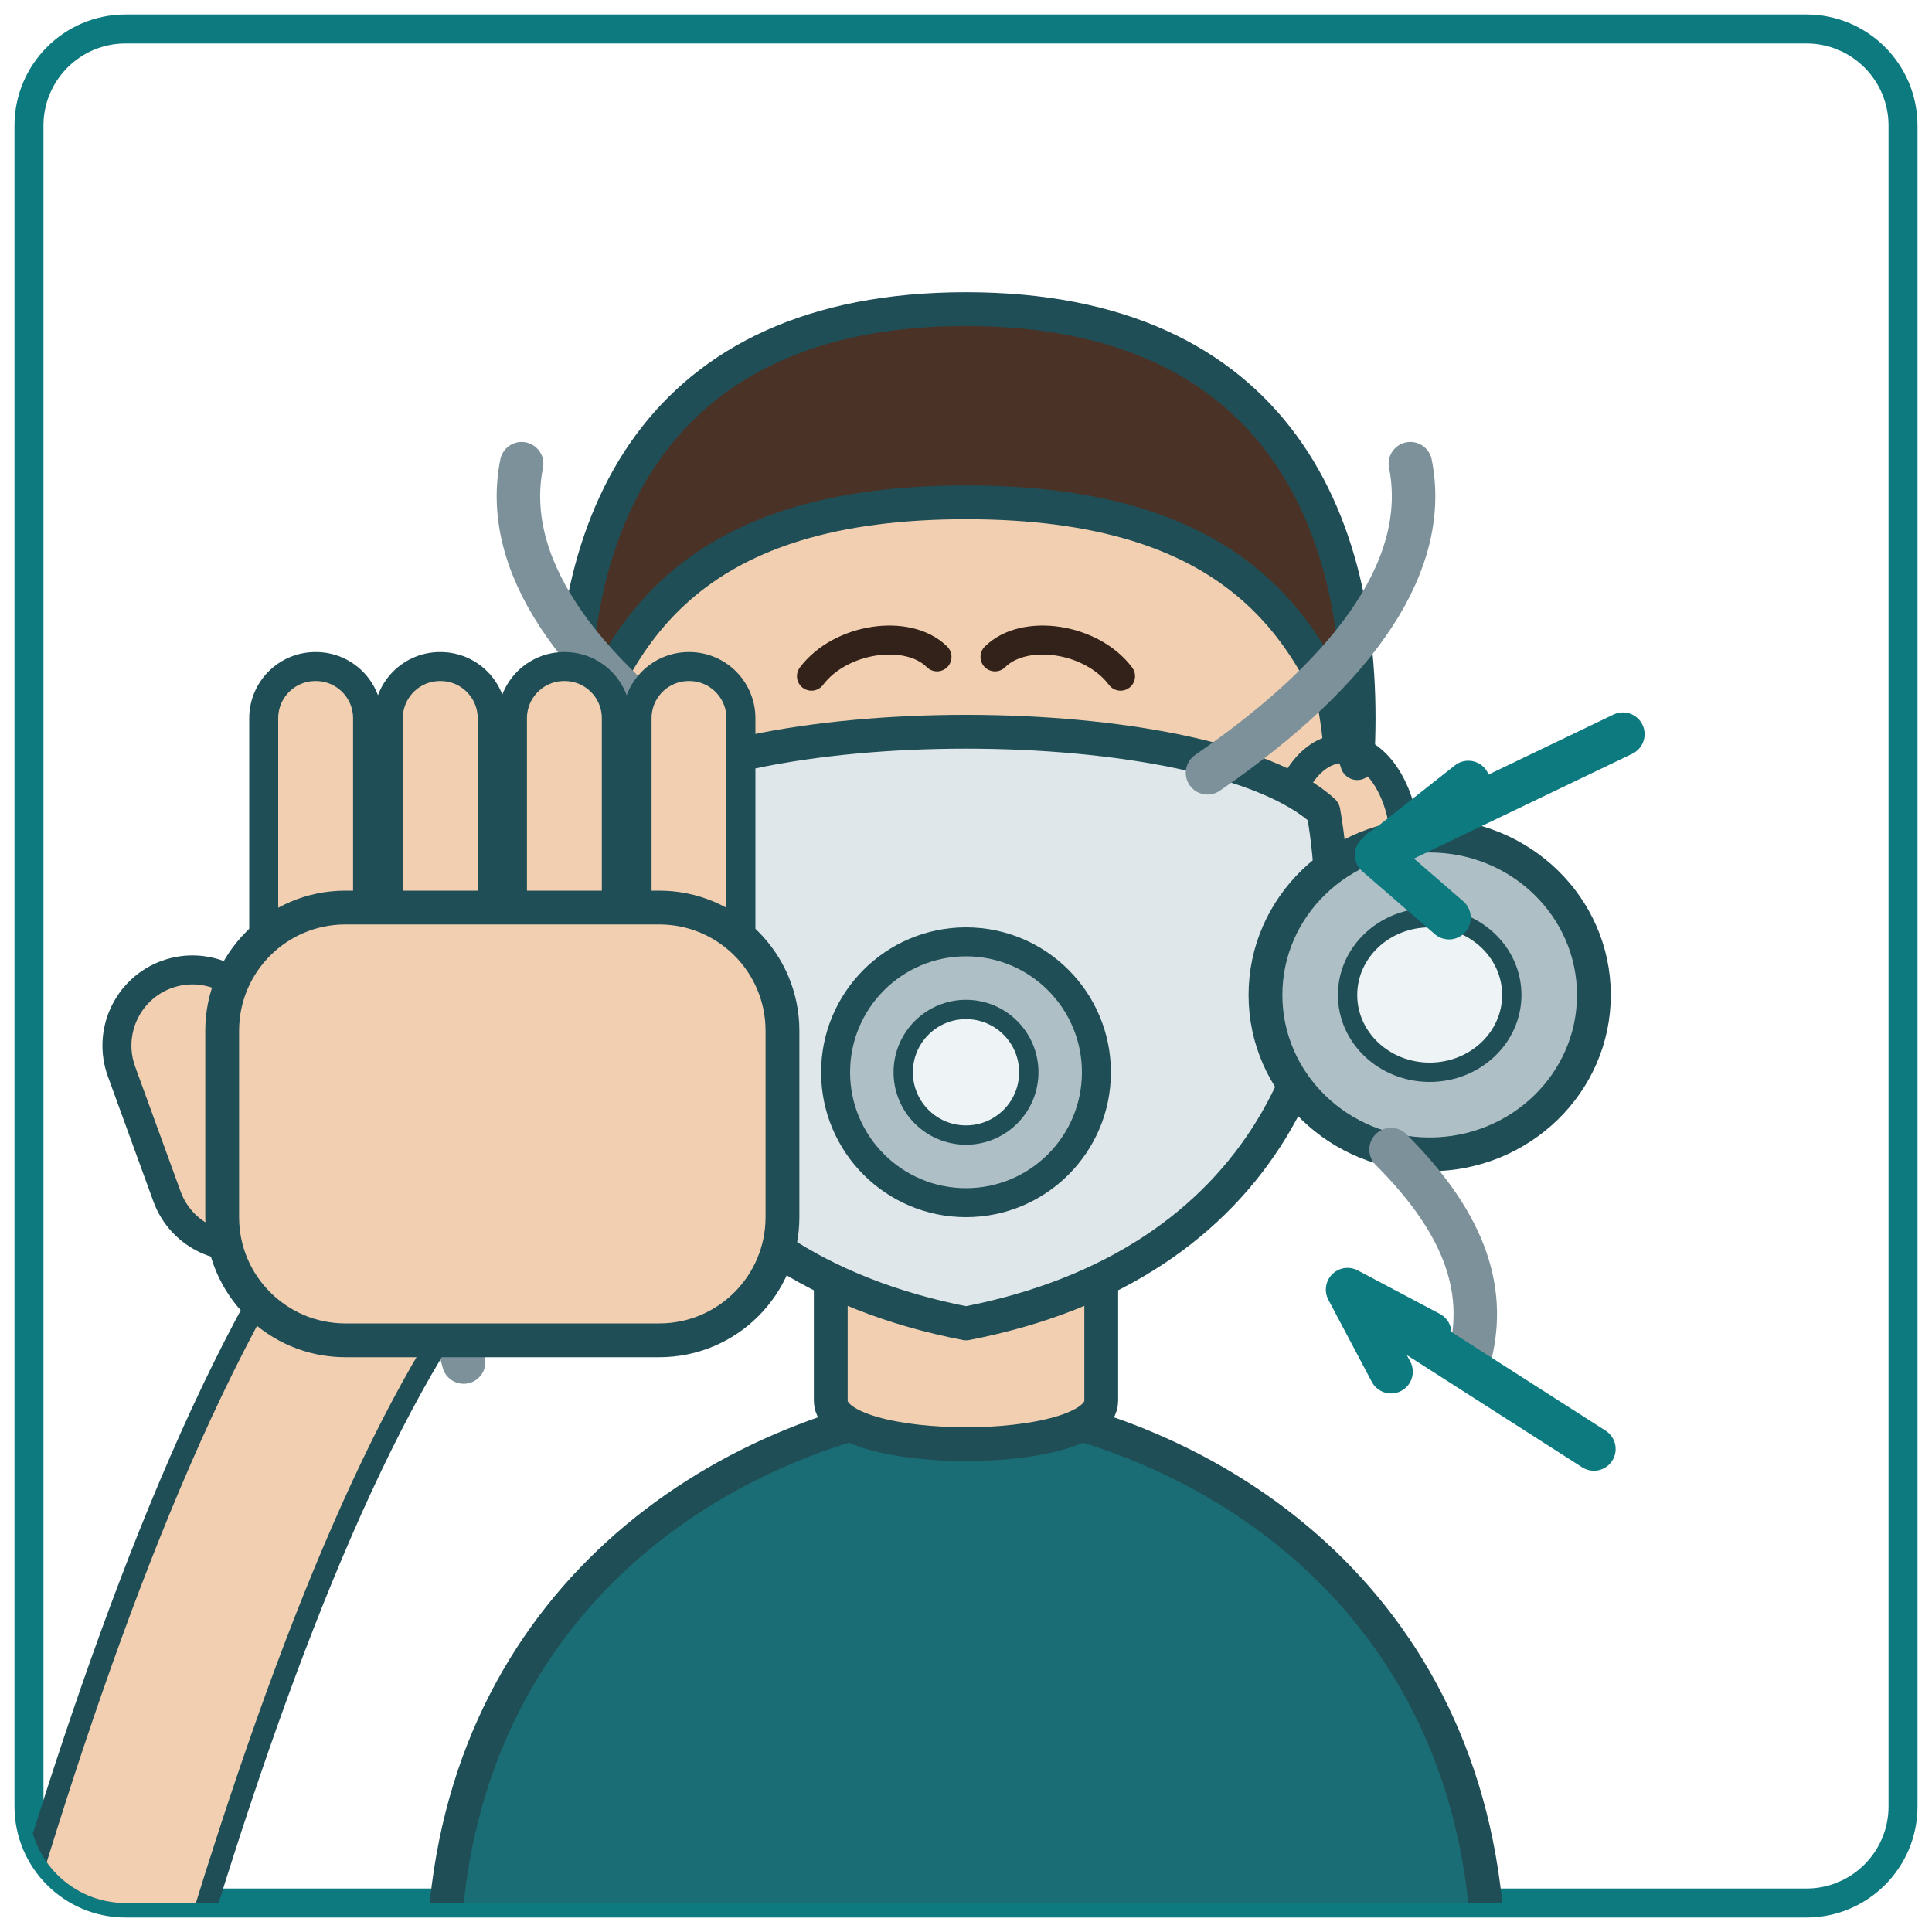
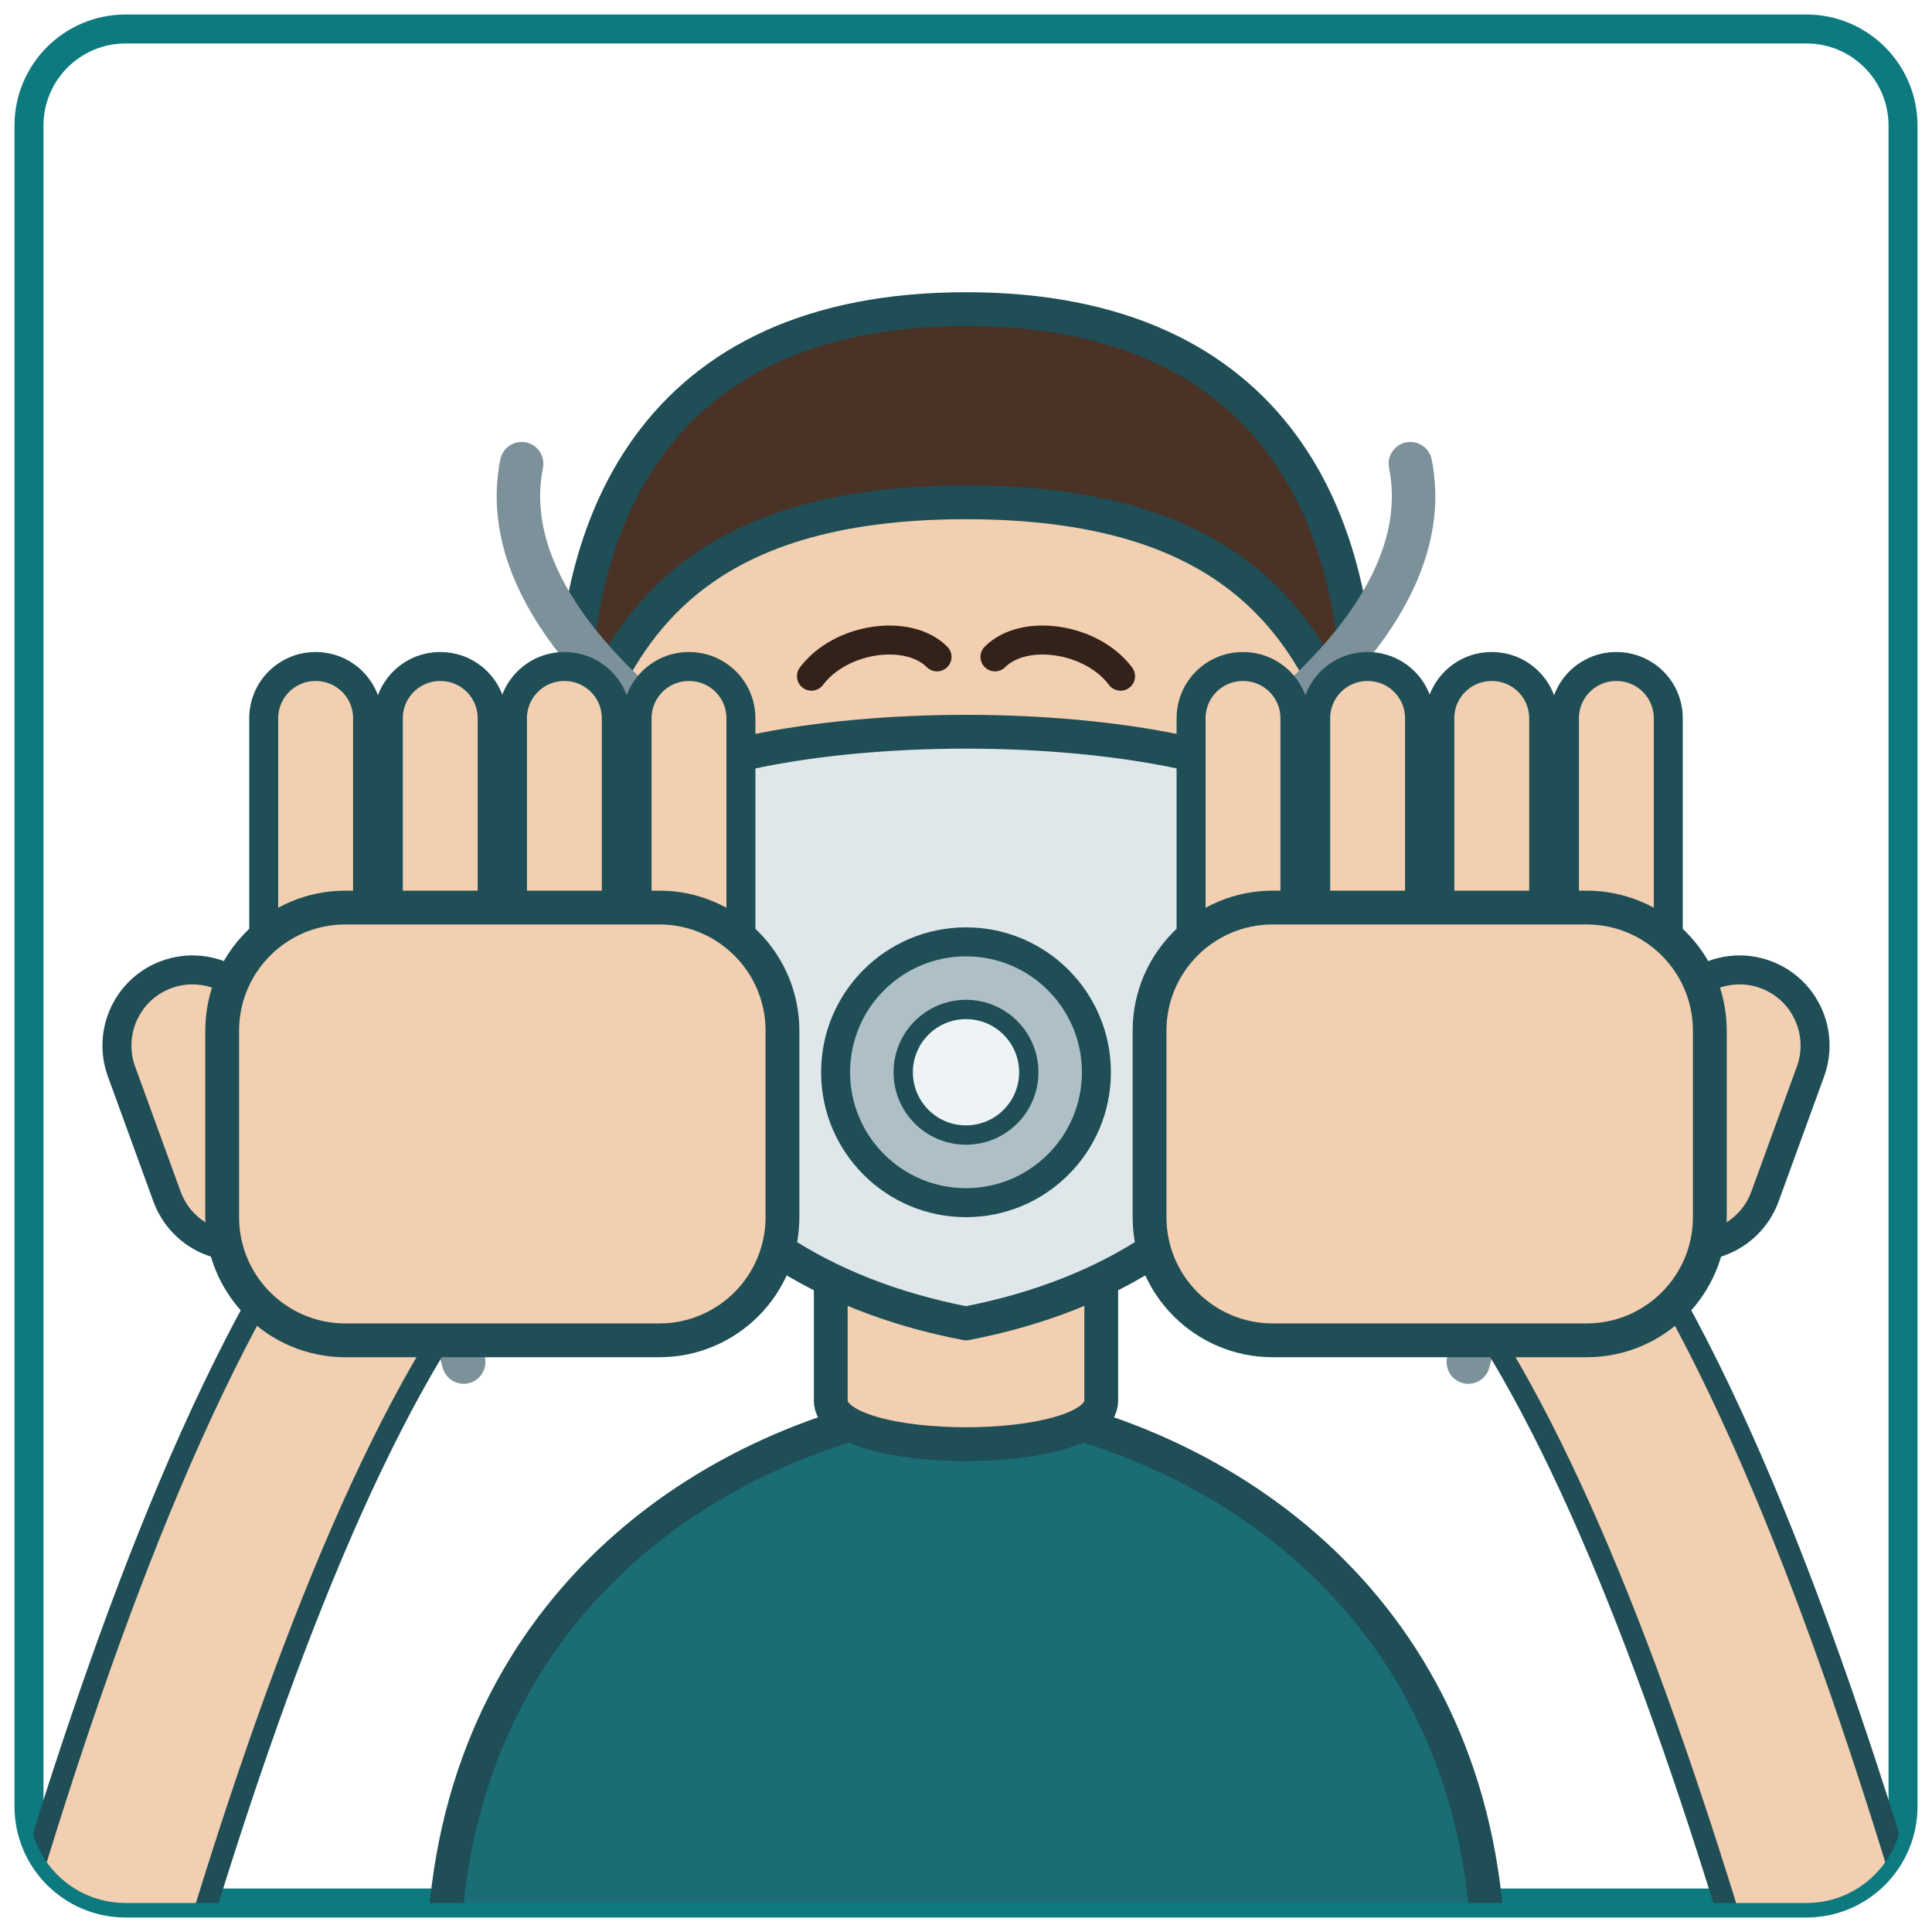
- <svg xmlns="http://www.w3.org/2000/svg" viewBox="0 0 400 400" width="400" height="400" role="img" aria-label="Teste de pressao negativa: mao cobrindo a face do cartucho">
+ <svg xmlns="http://www.w3.org/2000/svg" viewBox="0 0 400 400" width="400" height="400" role="img" aria-label="Teste de pressao negativa: as duas maos cobrindo os cartuchos do respirador">
  <defs>
    <clipPath id="clipN">
      <rect x="6" y="6" width="388" height="388" rx="20" />
    </clipPath>
  </defs>
  <rect width="400" height="400" fill="#ffffff" />
  <rect x="6" y="6" width="388" height="388" rx="20" fill="#ffffff" stroke="#0d7a80" stroke-width="6" />
  <g clip-path="url(#clipN)">
    <path d="M92 400 C 96 332, 148 296, 200 290 C 252 296, 304 332, 308 400 Z" fill="#1a6d75" stroke="#1f4e56" stroke-width="7" stroke-linejoin="round" />
    <path d="M172 232 L172 290 C172 302, 228 302, 228 290 L228 232 Z" fill="#f2cfb0" stroke="#1f4e56" stroke-width="7" stroke-linejoin="round" />
    <ellipse cx="200" cy="165" rx="78" ry="92" fill="#f2cfb0" stroke="#1f4e56" stroke-width="7" />
    <ellipse cx="122" cy="176" rx="13" ry="21" fill="#f2cfb0" stroke="#1f4e56" stroke-width="6" />
    <ellipse cx="278" cy="176" rx="13" ry="21" fill="#f2cfb0" stroke="#1f4e56" stroke-width="6" />
    <path d="M200 64 C 264 64, 284 108, 281 158 C 272 130, 256 104, 200 104 C 144 104, 128 130, 119 158 C 116 108, 136 64, 200 64 Z" fill="#4a3226" stroke="#1f4e56" stroke-width="7" stroke-linejoin="round" />
    <path d="M168 140 C 174 132, 188 130, 194 136" fill="none" stroke="#33221a" stroke-width="6" stroke-linecap="round" />
    <path d="M232 140 C 226 132, 212 130, 206 136" fill="none" stroke="#33221a" stroke-width="6" stroke-linecap="round" />
    <circle cx="177" cy="160" r="5.5" fill="#1f4e56" />
    <circle cx="223" cy="160" r="5.5" fill="#1f4e56" />
    <path d="M126 168 C 150 146, 250 146, 274 168 C 282 214, 262 262, 200 274 C 138 262, 118 214, 126 168 Z" fill="#dfe7ea" stroke="#1f4e56" stroke-width="7" stroke-linejoin="round" />
    <circle cx="200" cy="222" r="27" fill="#aebfc6" stroke="#1f4e56" stroke-width="6" />
    <circle cx="200" cy="222" r="13" fill="#eef3f5" stroke="#1f4e56" stroke-width="4" />
    <ellipse cx="104" cy="206" rx="34" ry="33" fill="#aebfc6" stroke="#1f4e56" stroke-width="7" />
    <ellipse cx="104" cy="206" rx="17" ry="16" fill="#eef3f5" stroke="#1f4e56" stroke-width="4" />
    <ellipse cx="296" cy="206" rx="34" ry="33" fill="#aebfc6" stroke="#1f4e56" stroke-width="7" />
    <ellipse cx="296" cy="206" rx="17" ry="16" fill="#eef3f5" stroke="#1f4e56" stroke-width="4" />
    <g fill="none" stroke="#7d919a" stroke-width="9" stroke-linecap="round">
      <path d="M150 160 C 118 138, 104 116, 108 96" />
      <path d="M250 160 C 282 138, 296 116, 292 96" />
      <path d="M112 238 C 96 254, 92 268, 96 282" />
      <path d="M288 238 C 304 254, 308 268, 304 282" />
    </g>
    <path d="M22 400 C 40 340, 62 282, 88 250" fill="none" stroke="#1f4e56" stroke-width="41" stroke-linecap="round" />
    <path d="M22 400 C 40 340, 62 282, 88 250" fill="none" stroke="#f2cfb0" stroke-width="32" stroke-linecap="round" />
-     <g transform="translate(104 202) rotate(0)">
+     <g transform="translate(104 202) scale(1,1)">
      <rect x="-49.4" y="-64.0" width="21.5" height="74.2" rx="10.7" fill="#f2cfb0" stroke="#1f4e56" stroke-width="6" />
      <rect x="-23.6" y="-64.0" width="21.5" height="74.2" rx="10.7" fill="#f2cfb0" stroke="#1f4e56" stroke-width="6" />
      <rect x="2.1" y="-64.0" width="21.5" height="74.2" rx="10.7" fill="#f2cfb0" stroke="#1f4e56" stroke-width="6" />
      <rect x="27.9" y="-64.0" width="21.5" height="74.2" rx="10.7" fill="#f2cfb0" stroke="#1f4e56" stroke-width="6" />
      <rect x="-78.9" y="-3.2" width="31.3" height="58.9" rx="15.7" fill="#f2cfb0" stroke="#1f4e56" stroke-width="6" transform="rotate(-20 -58.0 16.0)" />
      <rect x="-58.0" y="-14.1" width="116.0" height="89.6" rx="25.5" fill="#f2cfb0" stroke="#1f4e56" stroke-width="7" />
    </g>
-     <path d="M336 152 L286 176" fill="none" stroke="#0d7a80" stroke-width="9" stroke-linecap="round" stroke-linejoin="round" />
-     <path d="M304 162 L285 177 L300 190" fill="none" stroke="#0d7a80" stroke-width="9" stroke-linecap="round" stroke-linejoin="round" />
-     <path d="M330 300 L280 268" fill="none" stroke="#0d7a80" stroke-width="9" stroke-linecap="round" stroke-linejoin="round" />
-     <path d="M296 276 L279 267 L288 284" fill="none" stroke="#0d7a80" stroke-width="9" stroke-linecap="round" stroke-linejoin="round" />
+     <path d="M378 400 C 360 340, 338 282, 312 250" fill="none" stroke="#1f4e56" stroke-width="41" stroke-linecap="round" />
+     <path d="M378 400 C 360 340, 338 282, 312 250" fill="none" stroke="#f2cfb0" stroke-width="32" stroke-linecap="round" />
+     <g transform="translate(296 202) scale(-1,1)">
+       <rect x="-49.4" y="-64.0" width="21.5" height="74.2" rx="10.7" fill="#f2cfb0" stroke="#1f4e56" stroke-width="6" />
+       <rect x="-23.6" y="-64.0" width="21.5" height="74.2" rx="10.7" fill="#f2cfb0" stroke="#1f4e56" stroke-width="6" />
+       <rect x="2.1" y="-64.0" width="21.5" height="74.2" rx="10.7" fill="#f2cfb0" stroke="#1f4e56" stroke-width="6" />
+       <rect x="27.9" y="-64.0" width="21.5" height="74.2" rx="10.7" fill="#f2cfb0" stroke="#1f4e56" stroke-width="6" />
+       <rect x="-78.9" y="-3.2" width="31.3" height="58.9" rx="15.7" fill="#f2cfb0" stroke="#1f4e56" stroke-width="6" transform="rotate(-20 -58.0 16.0)" />
+       <rect x="-58.0" y="-14.1" width="116.0" height="89.6" rx="25.5" fill="#f2cfb0" stroke="#1f4e56" stroke-width="7" />
+     </g>
  </g>
</svg>
